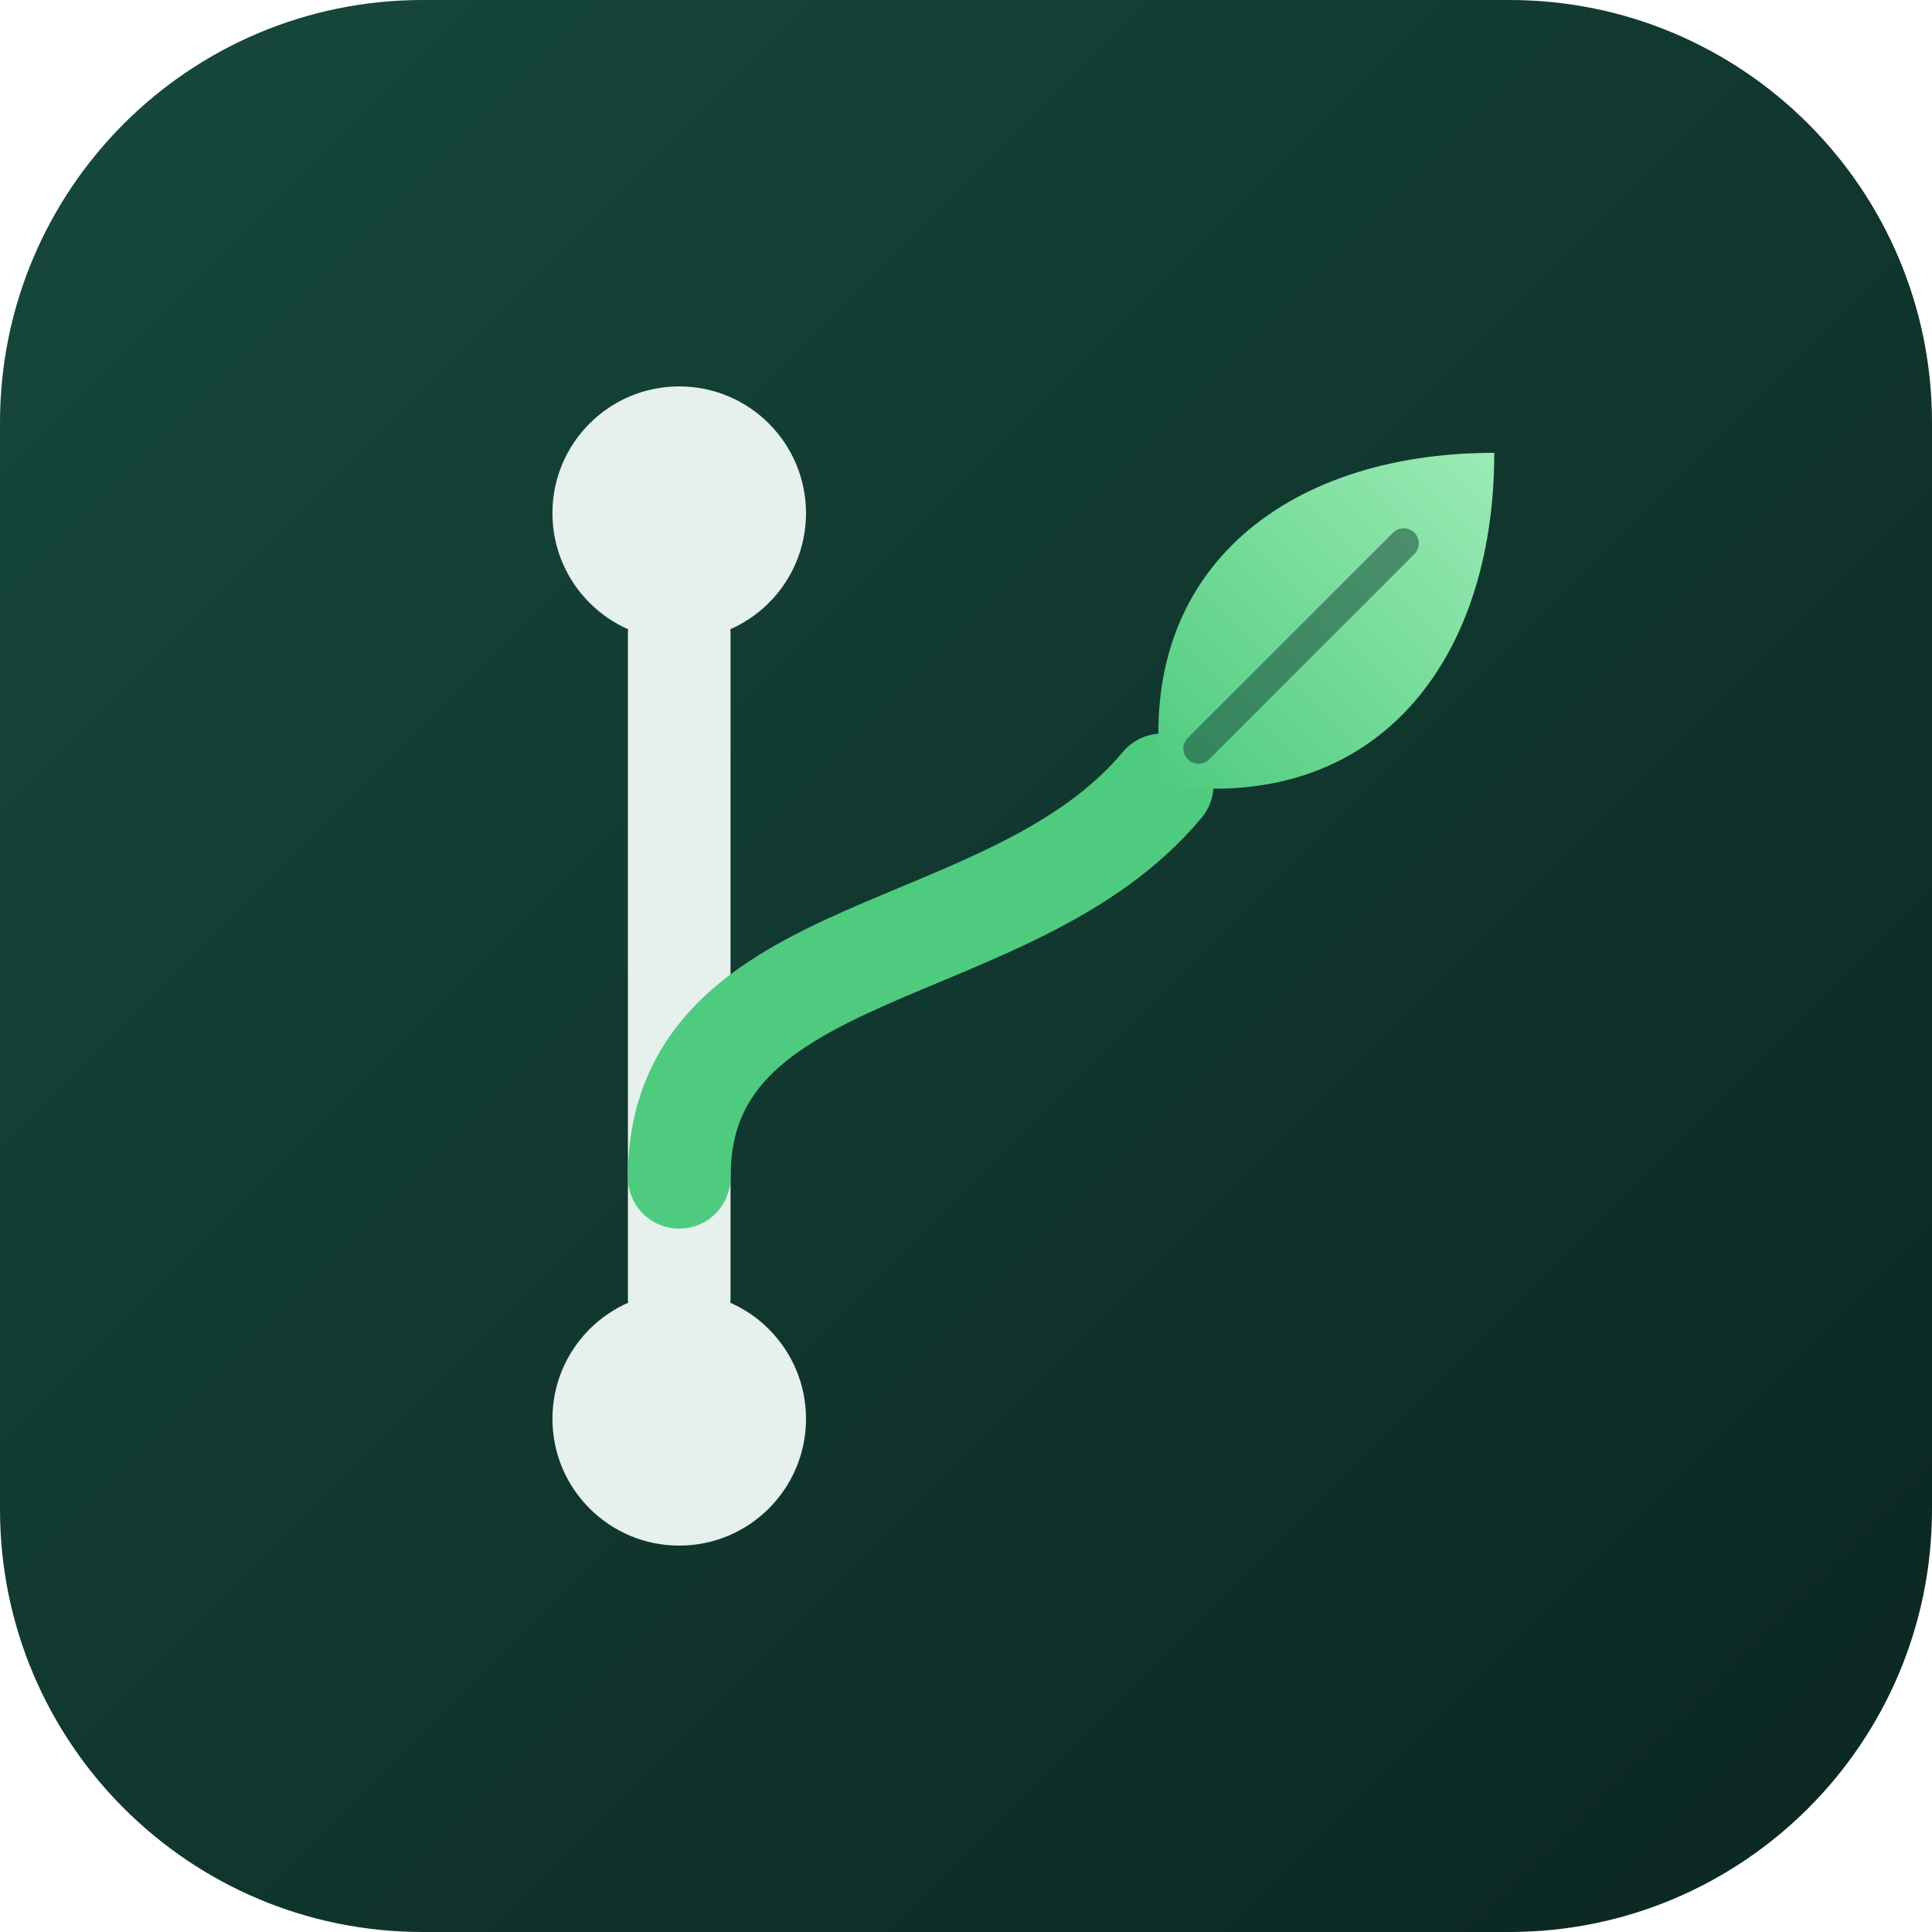
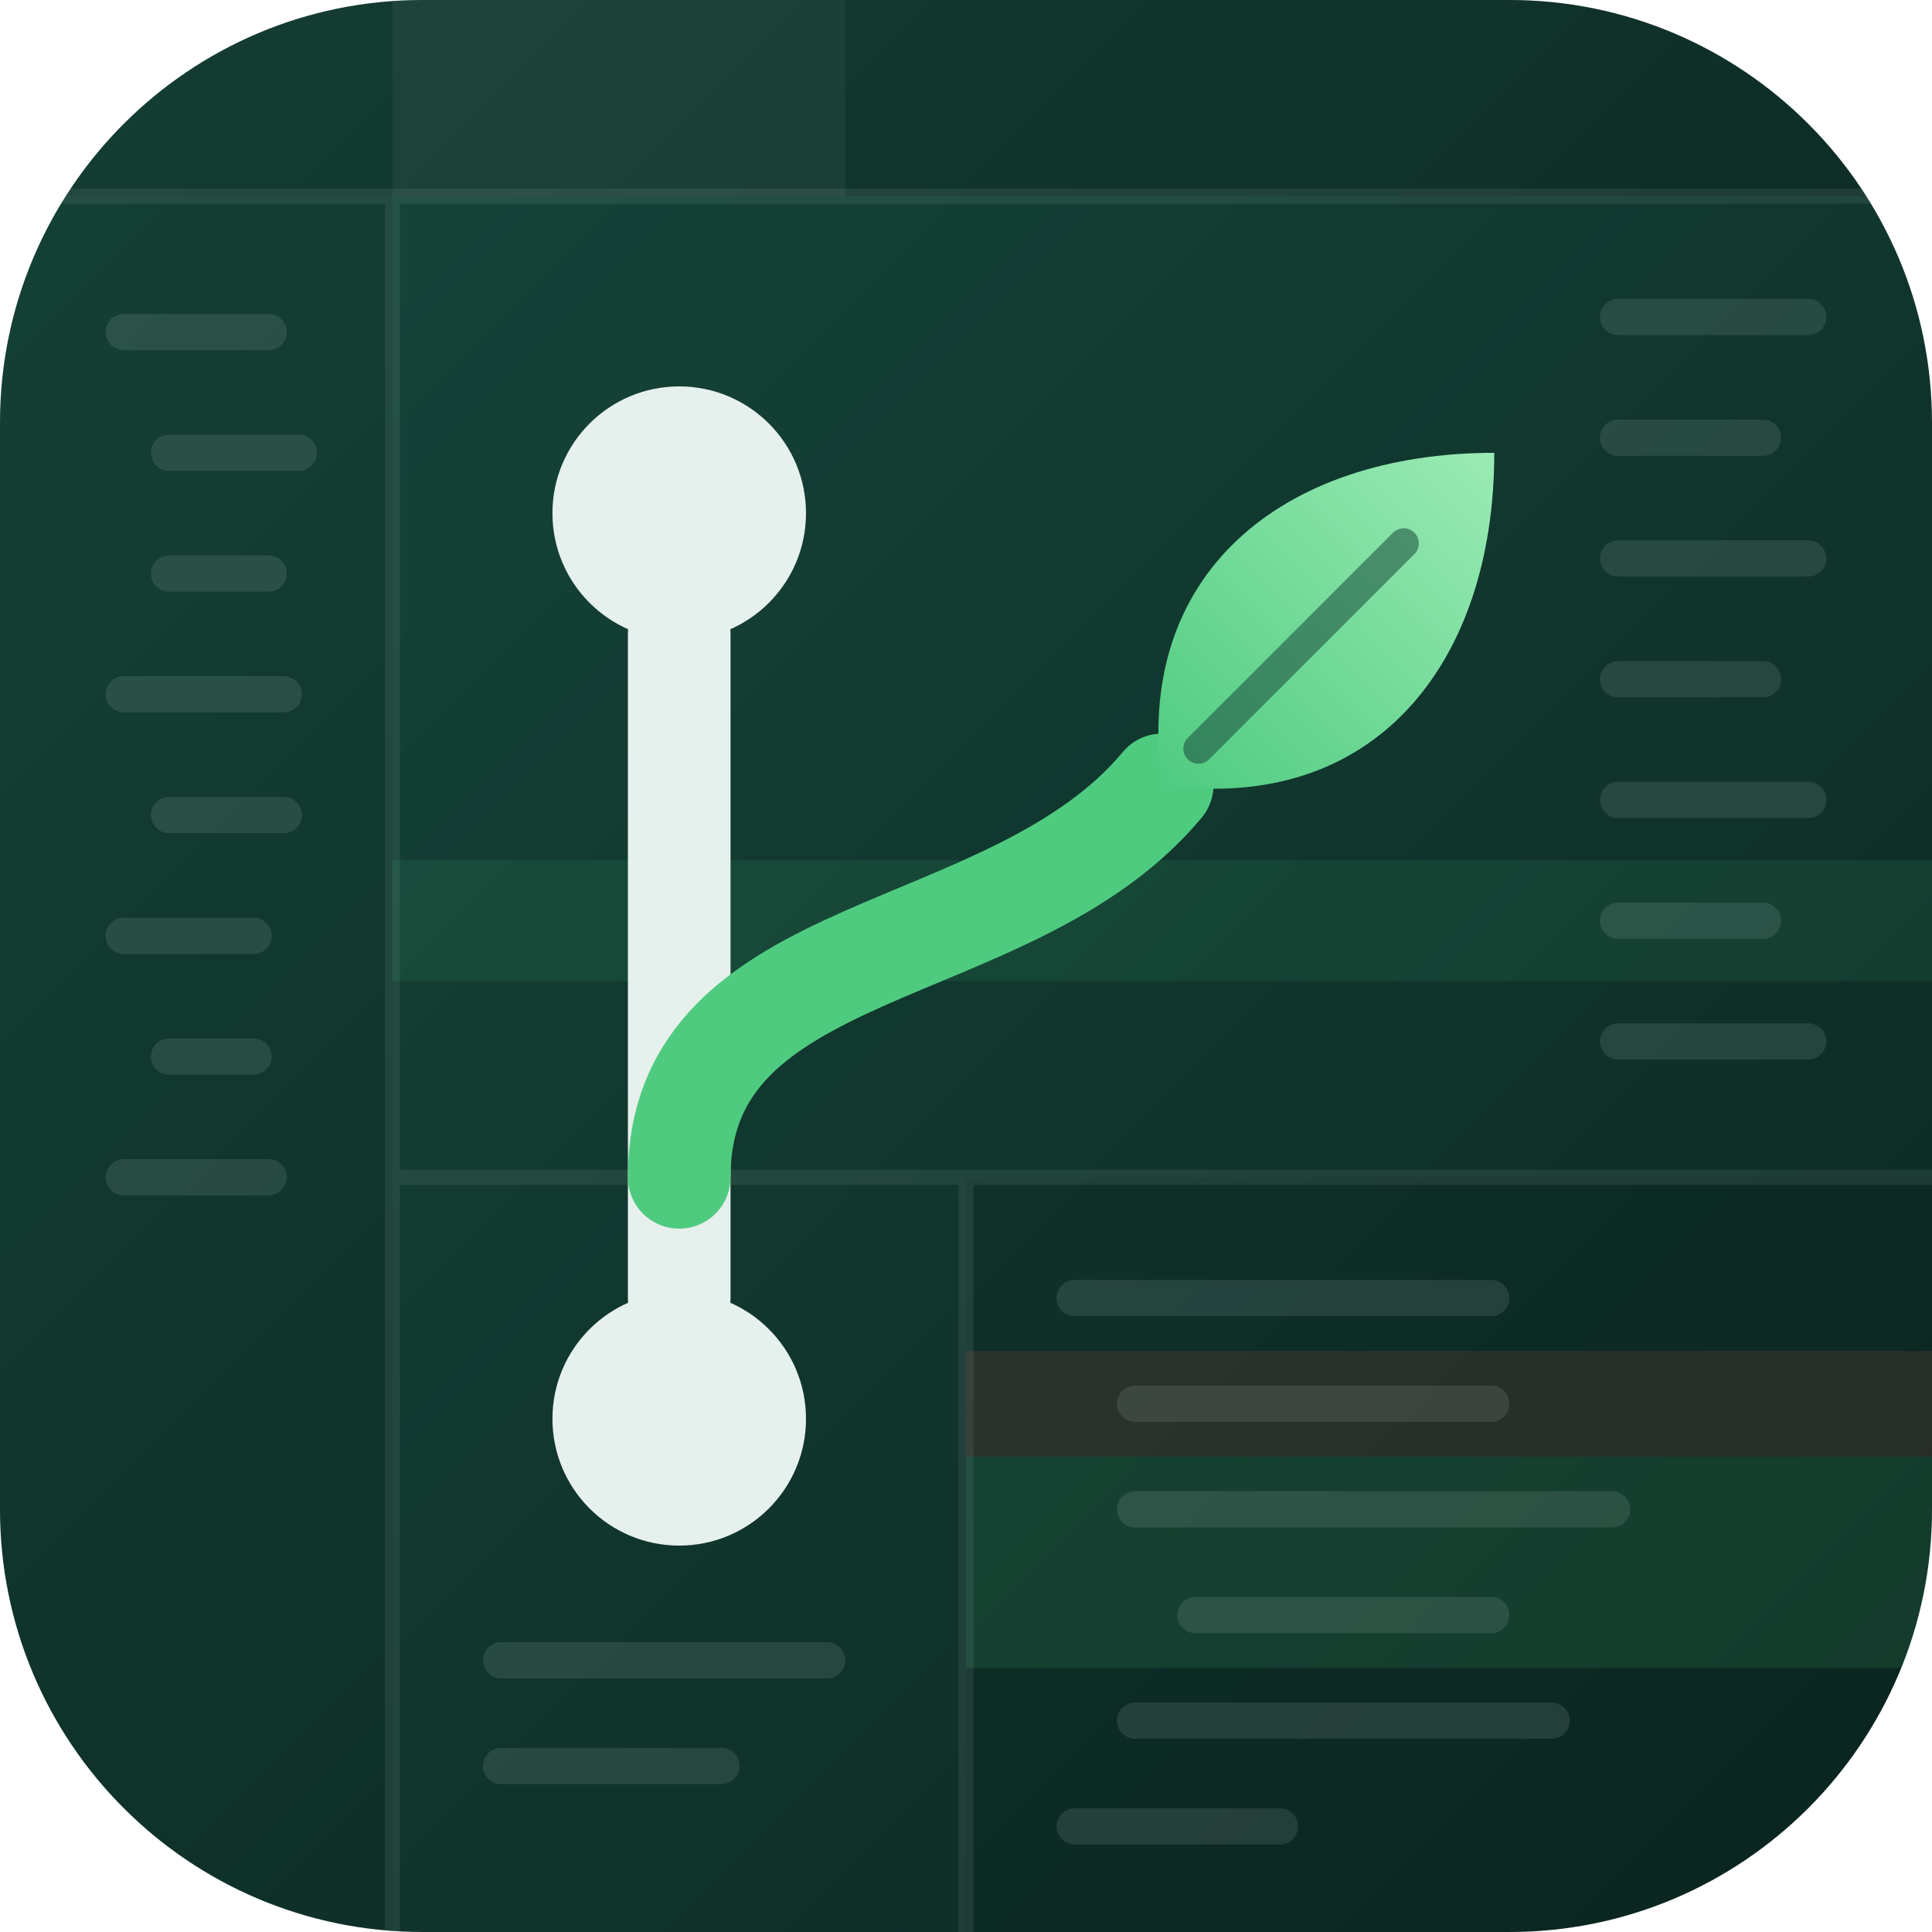
<svg xmlns="http://www.w3.org/2000/svg" width="128" height="128" viewBox="0 0 128 128">
  <defs>
    <linearGradient id="bg" x1="0" y1="0" x2="1" y2="1">
      <stop offset="0" stop-color="#17493D" />
      <stop offset="1" stop-color="#0B2621" />
    </linearGradient>
    <linearGradient id="leaf" x1="0" y1="1" x2="1" y2="0">
      <stop offset="0" stop-color="#4FCB80" />
      <stop offset="1" stop-color="#9BEBB4" />
    </linearGradient>
+     <clipPath id="frame">
+       <rect width="128" height="128" rx="28" />
+     </clipPath>
  </defs>
  <rect width="128" height="128" rx="28" fill="url(#bg)" />
+   <g clip-path="url(#frame)">
+     <rect width="128" height="13" fill="#000" fill-opacity=".16" />
+     <rect x="26" width="30" height="13" fill="#E6F0EC" fill-opacity=".05" />
+     <rect y="13" width="26" height="115" fill="#000" fill-opacity=".1" />
+     <rect x="64" y="78" width="64" height="50" fill="#000" fill-opacity=".08" />
+     <path d="M0 13H128M26 13V128M26 78H128M64 78V128" stroke="#E6F0EC" stroke-opacity=".08" fill="none" />
+     <rect x="26" y="57" width="102" height="8" fill="#4FCB80" fill-opacity=".1" />
+     <rect x="64" y="89.5" width="64" height="7" fill="#E5534B" fill-opacity=".13" />
+     <rect x="64" y="96.5" width="64" height="14" fill="#4FCB80" fill-opacity=".13" />
+     <g fill="#E6F0EC" fill-opacity=".11">
+       <rect x="7" y="20.8" width="12" height="2.4" rx="1.2" />
+       <rect x="10" y="28.8" width="11" height="2.4" rx="1.2" />
+       <rect x="10" y="36.8" width="9" height="2.4" rx="1.2" />
+       <rect x="7" y="44.8" width="13" height="2.4" rx="1.2" />
+       <rect x="10" y="52.8" width="10" height="2.4" rx="1.2" />
+       <rect x="7" y="60.8" width="11" height="2.4" rx="1.2" />
+       <rect x="10" y="68.8" width="8" height="2.4" rx="1.2" />
+       <rect x="7" y="76.8" width="12" height="2.4" rx="1.2" />
+       <rect x="106" y="19.8" width="15" height="2.4" rx="1.2" />
+       <rect x="106" y="27.8" width="12" height="2.4" rx="1.2" />
+       <rect x="106" y="35.8" width="15" height="2.4" rx="1.2" />
+       <rect x="106" y="43.8" width="12" height="2.4" rx="1.2" />
+       <rect x="106" y="51.8" width="15" height="2.4" rx="1.2" />
+       <rect x="106" y="59.8" width="12" height="2.4" rx="1.2" />
+       <rect x="106" y="67.8" width="15" height="2.4" rx="1.2" />
+       <rect x="32" y="108.8" width="24" height="2.4" rx="1.2" />
+       <rect x="32" y="115.8" width="17" height="2.4" rx="1.2" />
+       <rect x="70" y="84.8" width="30" height="2.4" rx="1.2" />
+       <rect x="74" y="91.8" width="26" height="2.4" rx="1.2" />
+       <rect x="74" y="98.8" width="34" height="2.4" rx="1.2" />
+       <rect x="78" y="105.8" width="22" height="2.4" rx="1.2" />
+       <rect x="74" y="112.8" width="30" height="2.4" rx="1.2" />
+       <rect x="70" y="119.8" width="16" height="2.4" rx="1.2" />
+     </g>
+   </g>
  <g transform="translate(17 16) scale(4)" fill="none" stroke-width="1.7" stroke-linecap="round">
    <path d="M7 6.5v11" stroke="#E6F0EC" />
    <path d="M7 15.5c0-4 5.5-3.5 8-6.5" stroke="#4FCB80" />
    <circle cx="7" cy="4.5" r="2.1" fill="#E6F0EC" />
    <circle cx="7" cy="19.5" r="2.1" fill="#E6F0EC" />
    <path d="M15 9c-.5-3.5 2-5.5 5.5-5.5 0 3.5-2 6-5.5 5.5z" fill="url(#leaf)" />
    <path d="M15.6 8.4l3.4-3.4" stroke="#17493D" stroke-width=".5" opacity=".55" />
  </g>
</svg>
